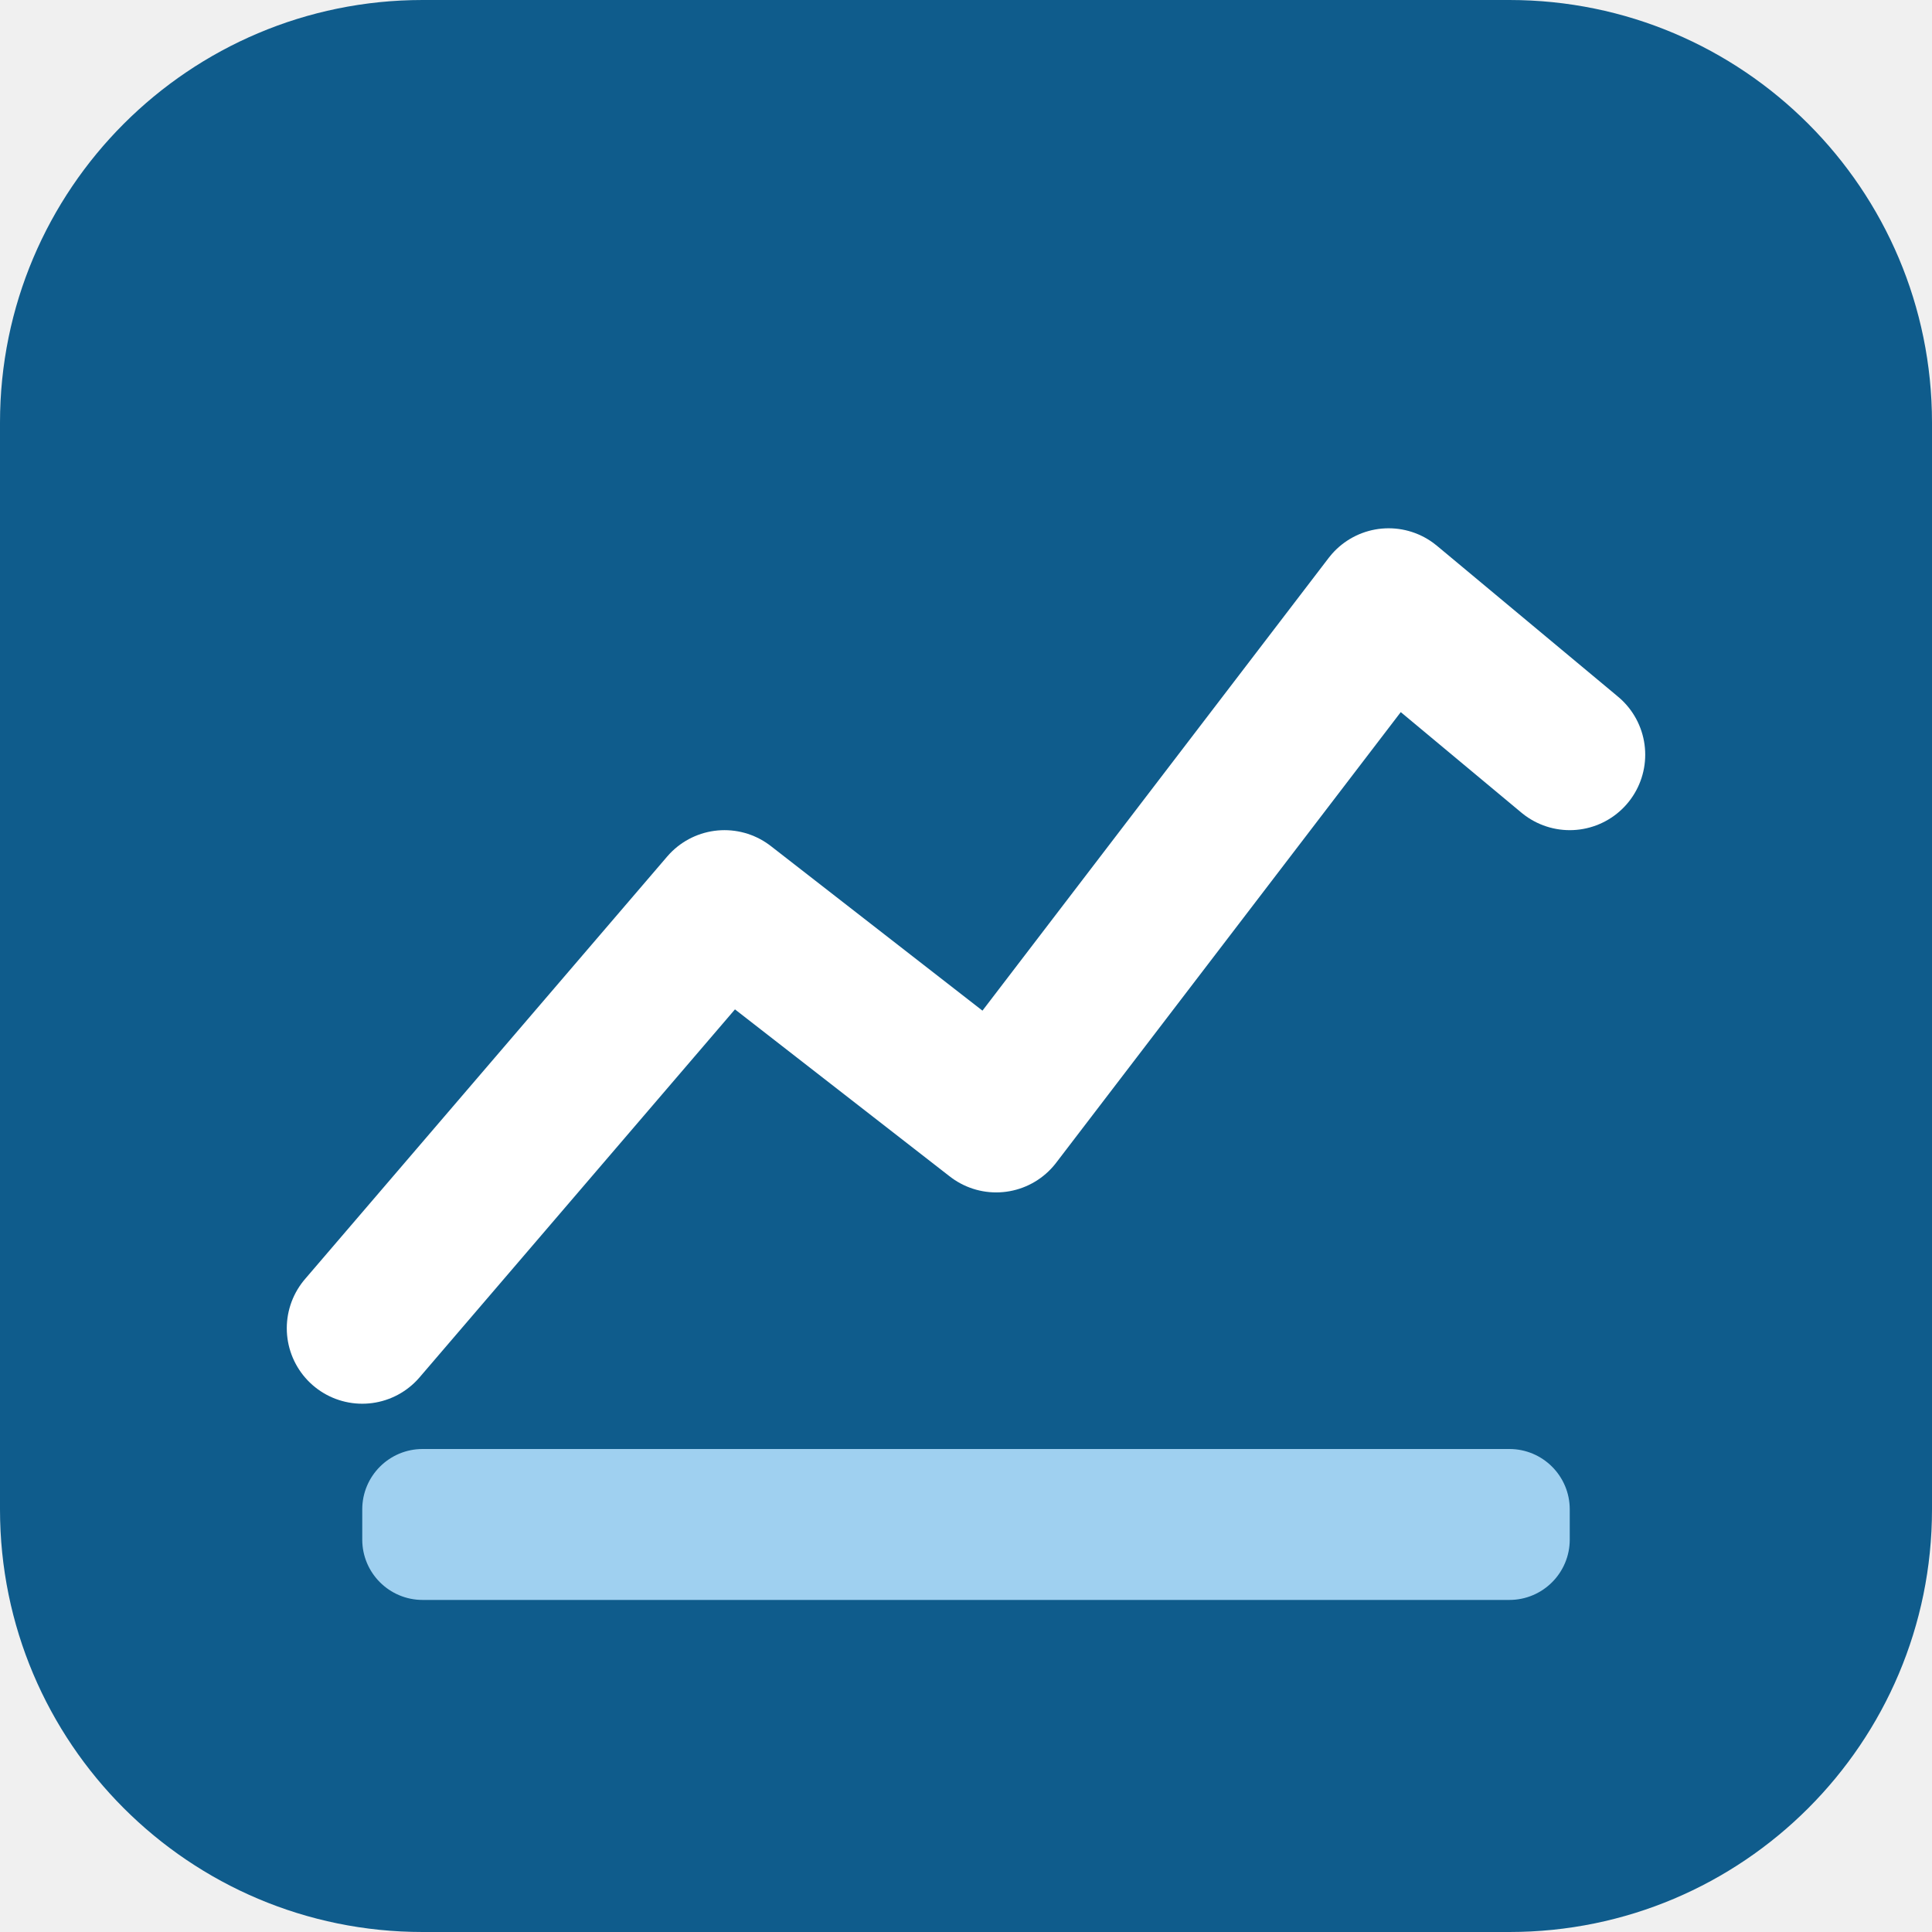
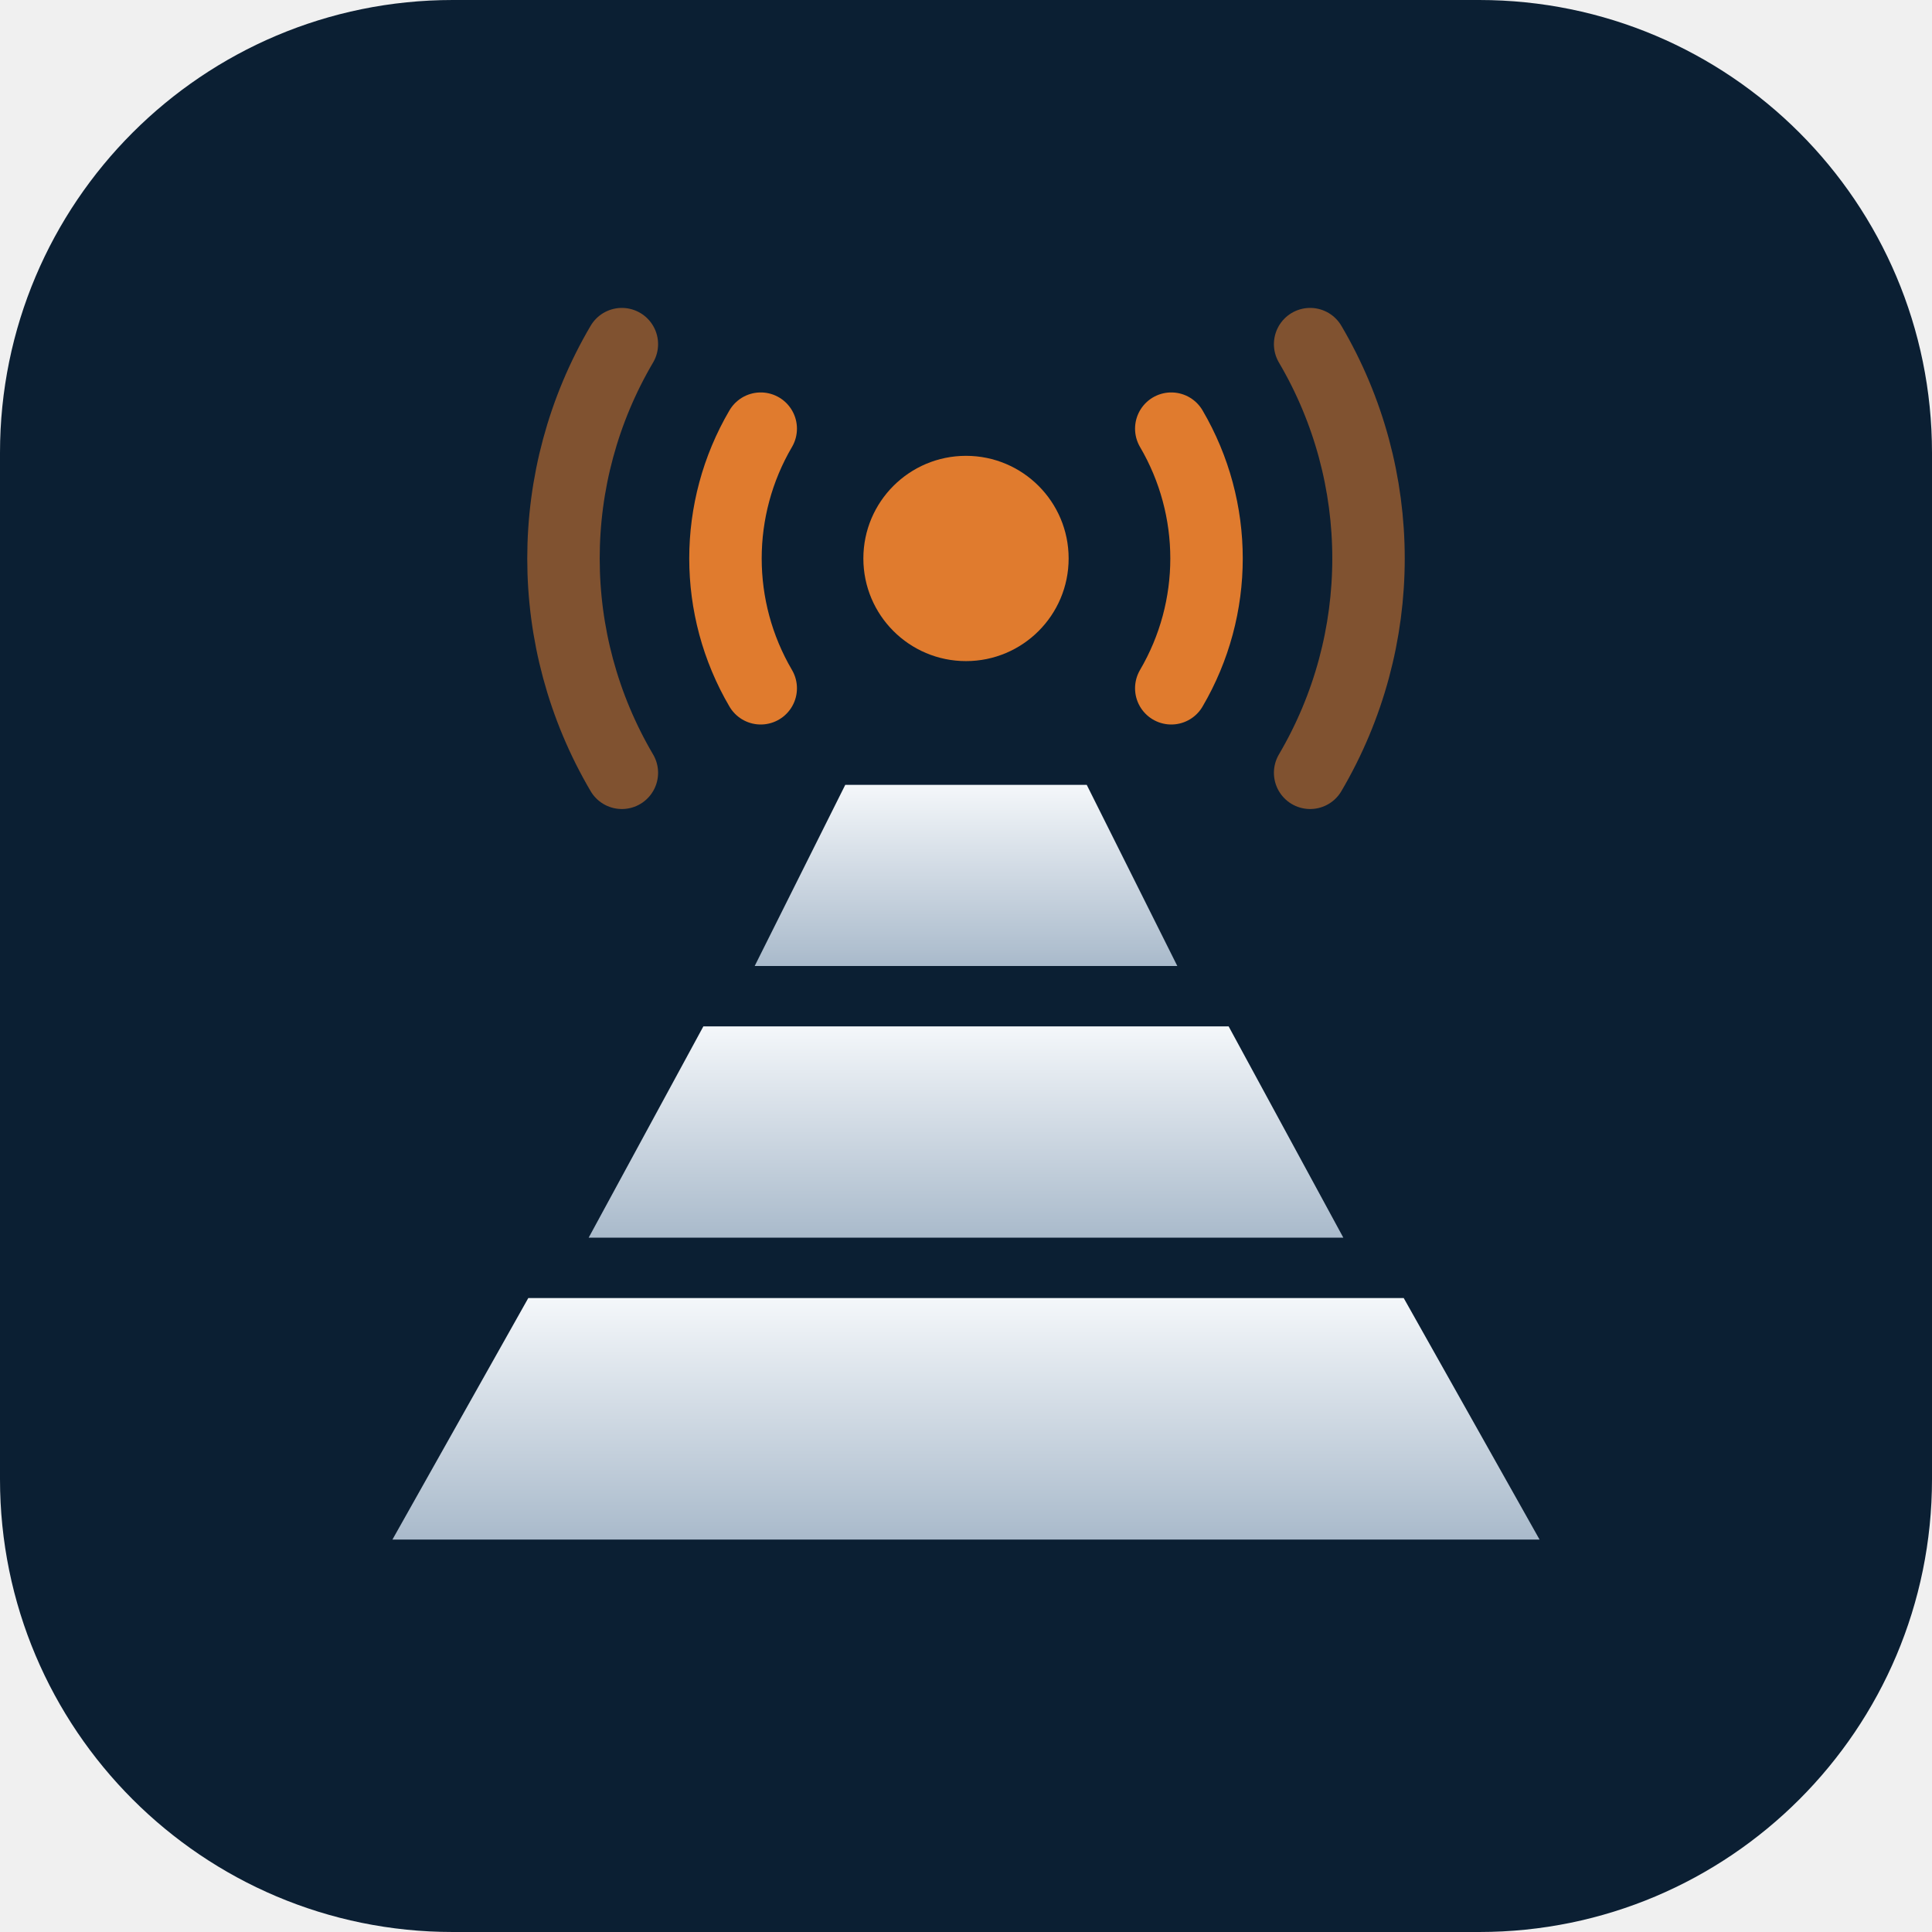
<svg xmlns="http://www.w3.org/2000/svg" viewBox="0 0 64 64">
-   <rect width="64" height="64" rx="14" fill="#0f5c8c" />
-   <path d="M12 44 L24 30 L33 37 L46 20 L52 25" fill="none" stroke="#fff" stroke-width="5" stroke-linecap="round" stroke-linejoin="round" />
-   <rect x="12" y="48" width="40" height="5" rx="2" fill="#9fd0f0" />
+   <defs>
+     <linearGradient id="lingote" x1="0" y1="0" x2="0" y2="1">
+       <stop offset="0" stop-color="#F4F7FA" />
+       <stop offset="1" stop-color="#A9BACB" />
+     </linearGradient>
+   </defs>
+   <rect width="64" height="64" rx="15" fill="#0B1F33" />
+   <path d="M13 51h38l-4.5-8h-29z" fill="url(#lingote)" />
+   <path d="M19.5 41h25l-3.8-7h-17.4z" fill="url(#lingote)" />
+   <path d="M25 32h14l-3-6h-8z" fill="url(#lingote)" />
+   <circle cx="32" cy="18.5" r="3.4" fill="#E07B2E" />
+   <path d="M25.2 14.2a8.5 8.5 0 0 0 0 8.6M38.8 14.2a8.5 8.5 0 0 1 0 8.6" fill="none" stroke="#E07B2E" stroke-width="2.4" stroke-linecap="round" />
+   <path d="M20.6 11.4a14 14 0 0 0 0 14.2M43.4 11.4a14 14 0 0 1 0 14.2" fill="none" stroke="#E07B2E" stroke-width="2.4" stroke-linecap="round" opacity=".55" />
</svg>
